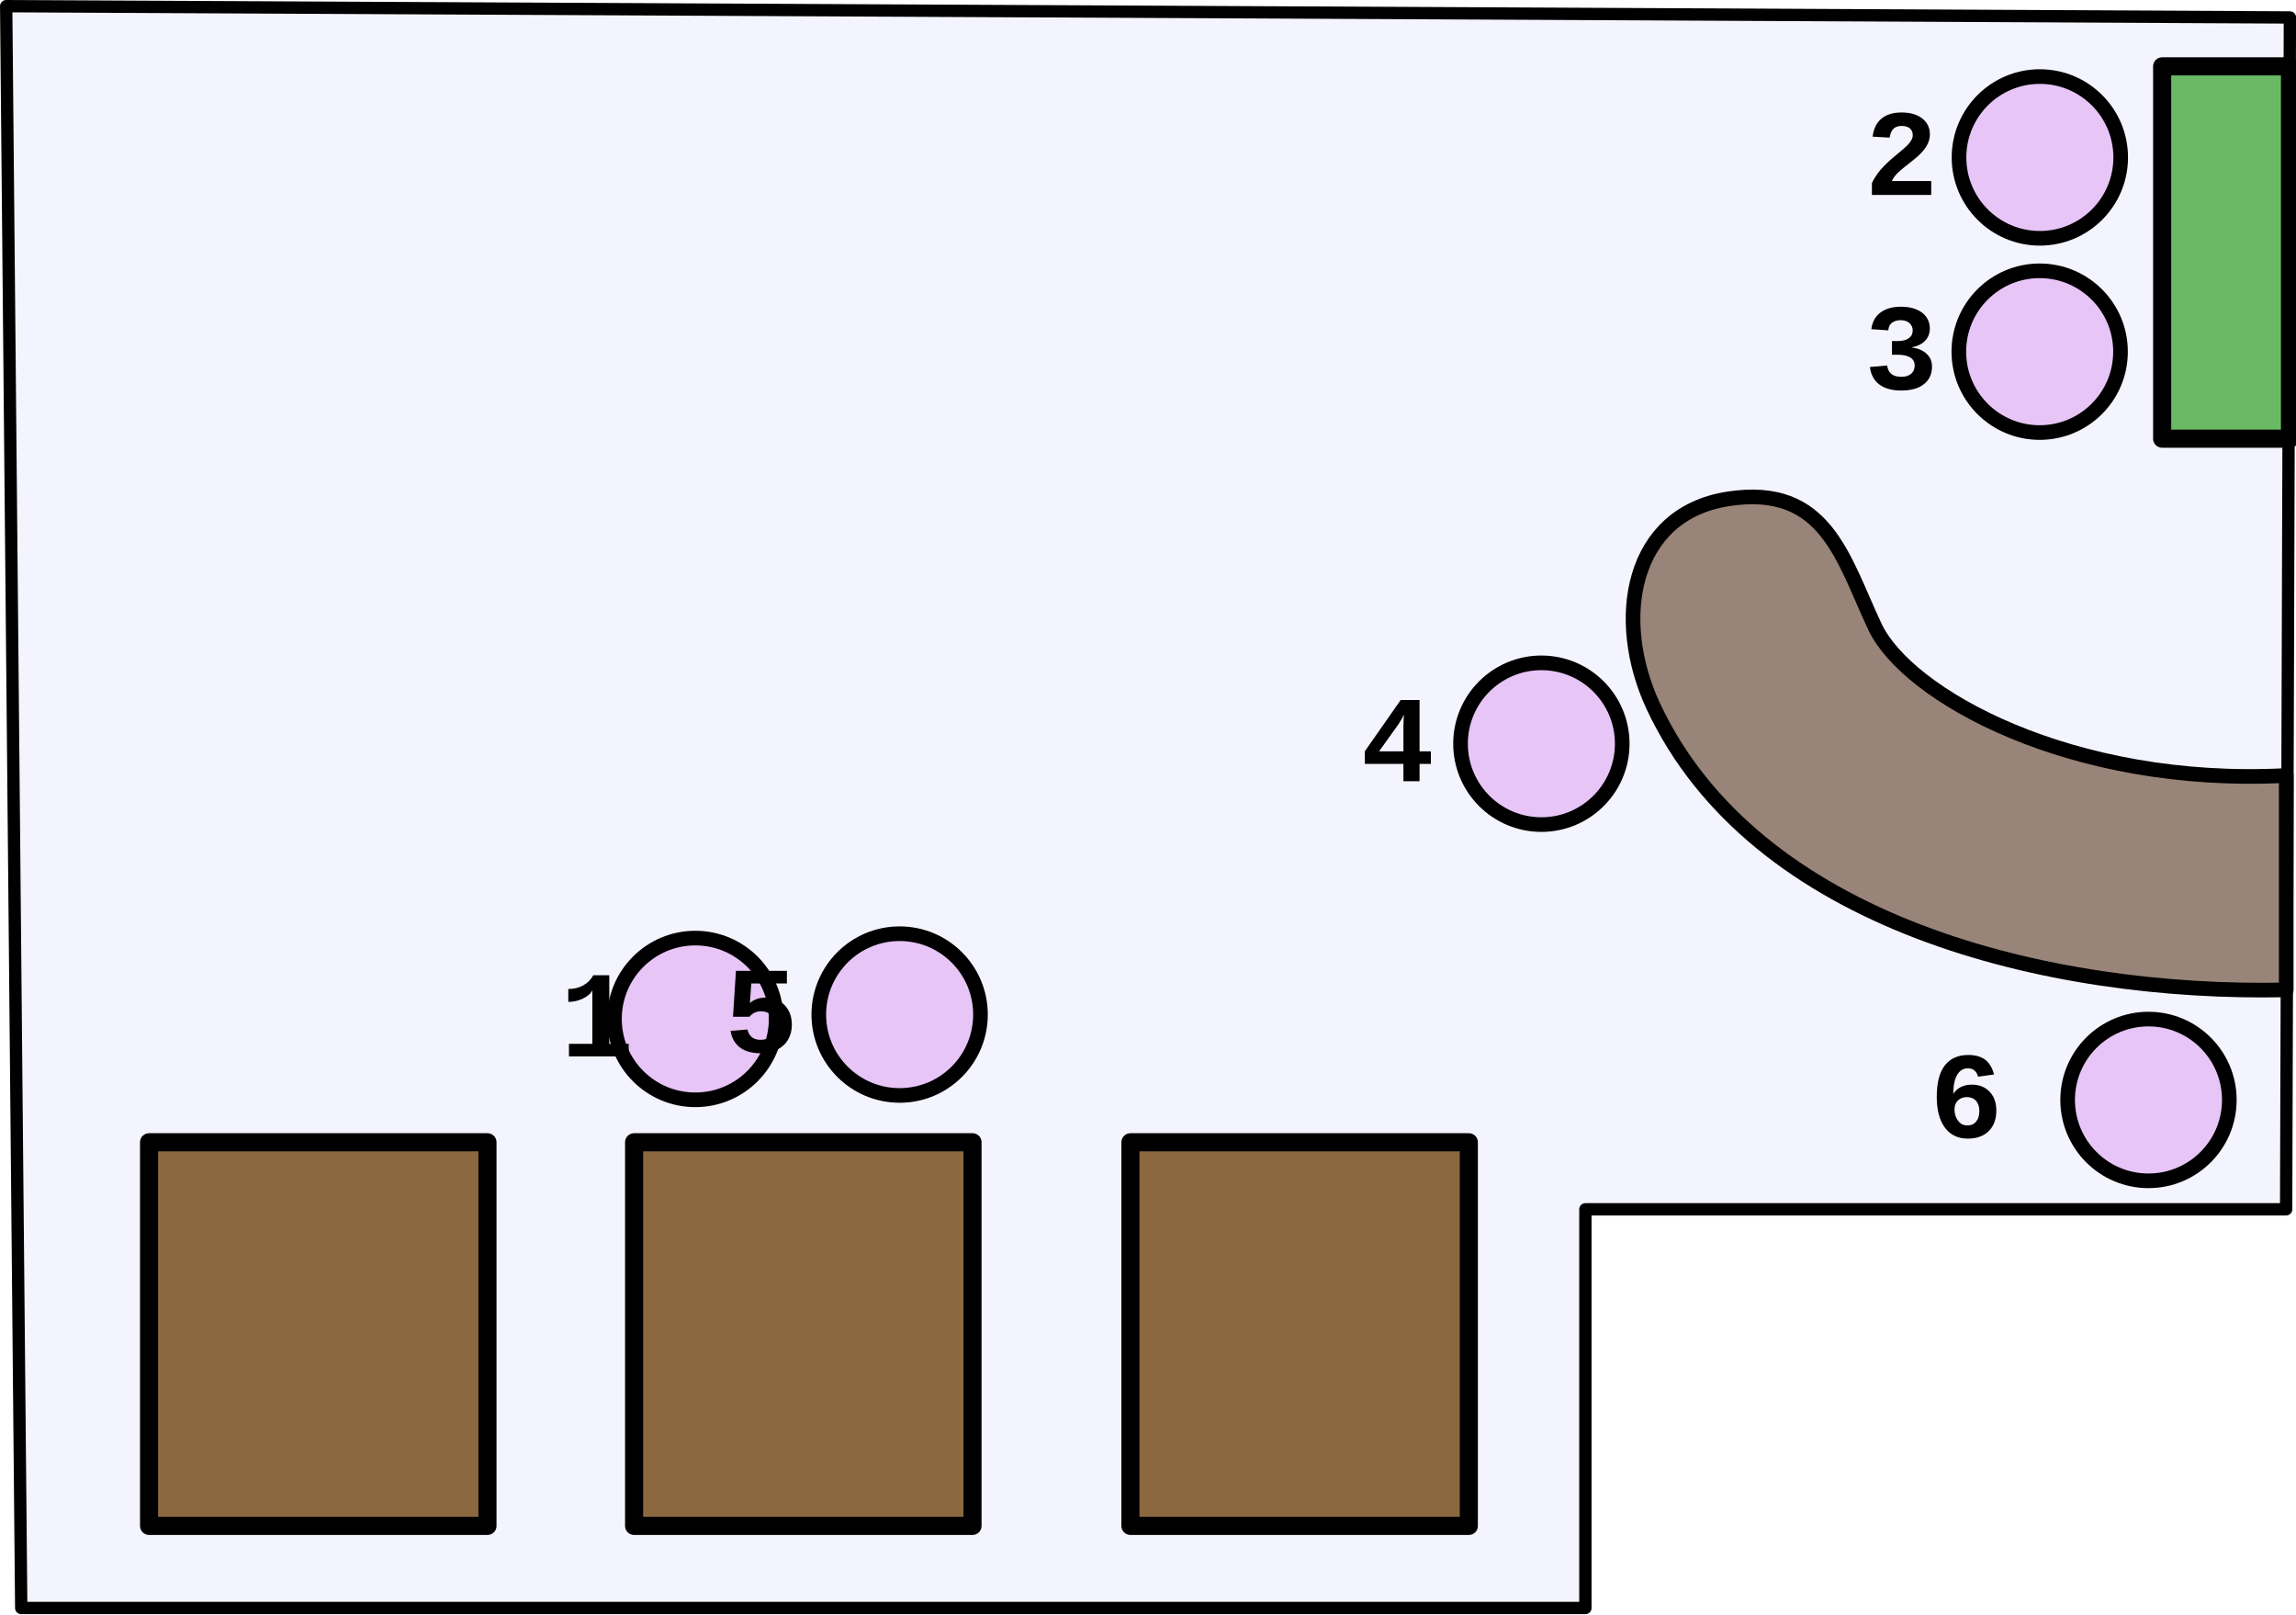
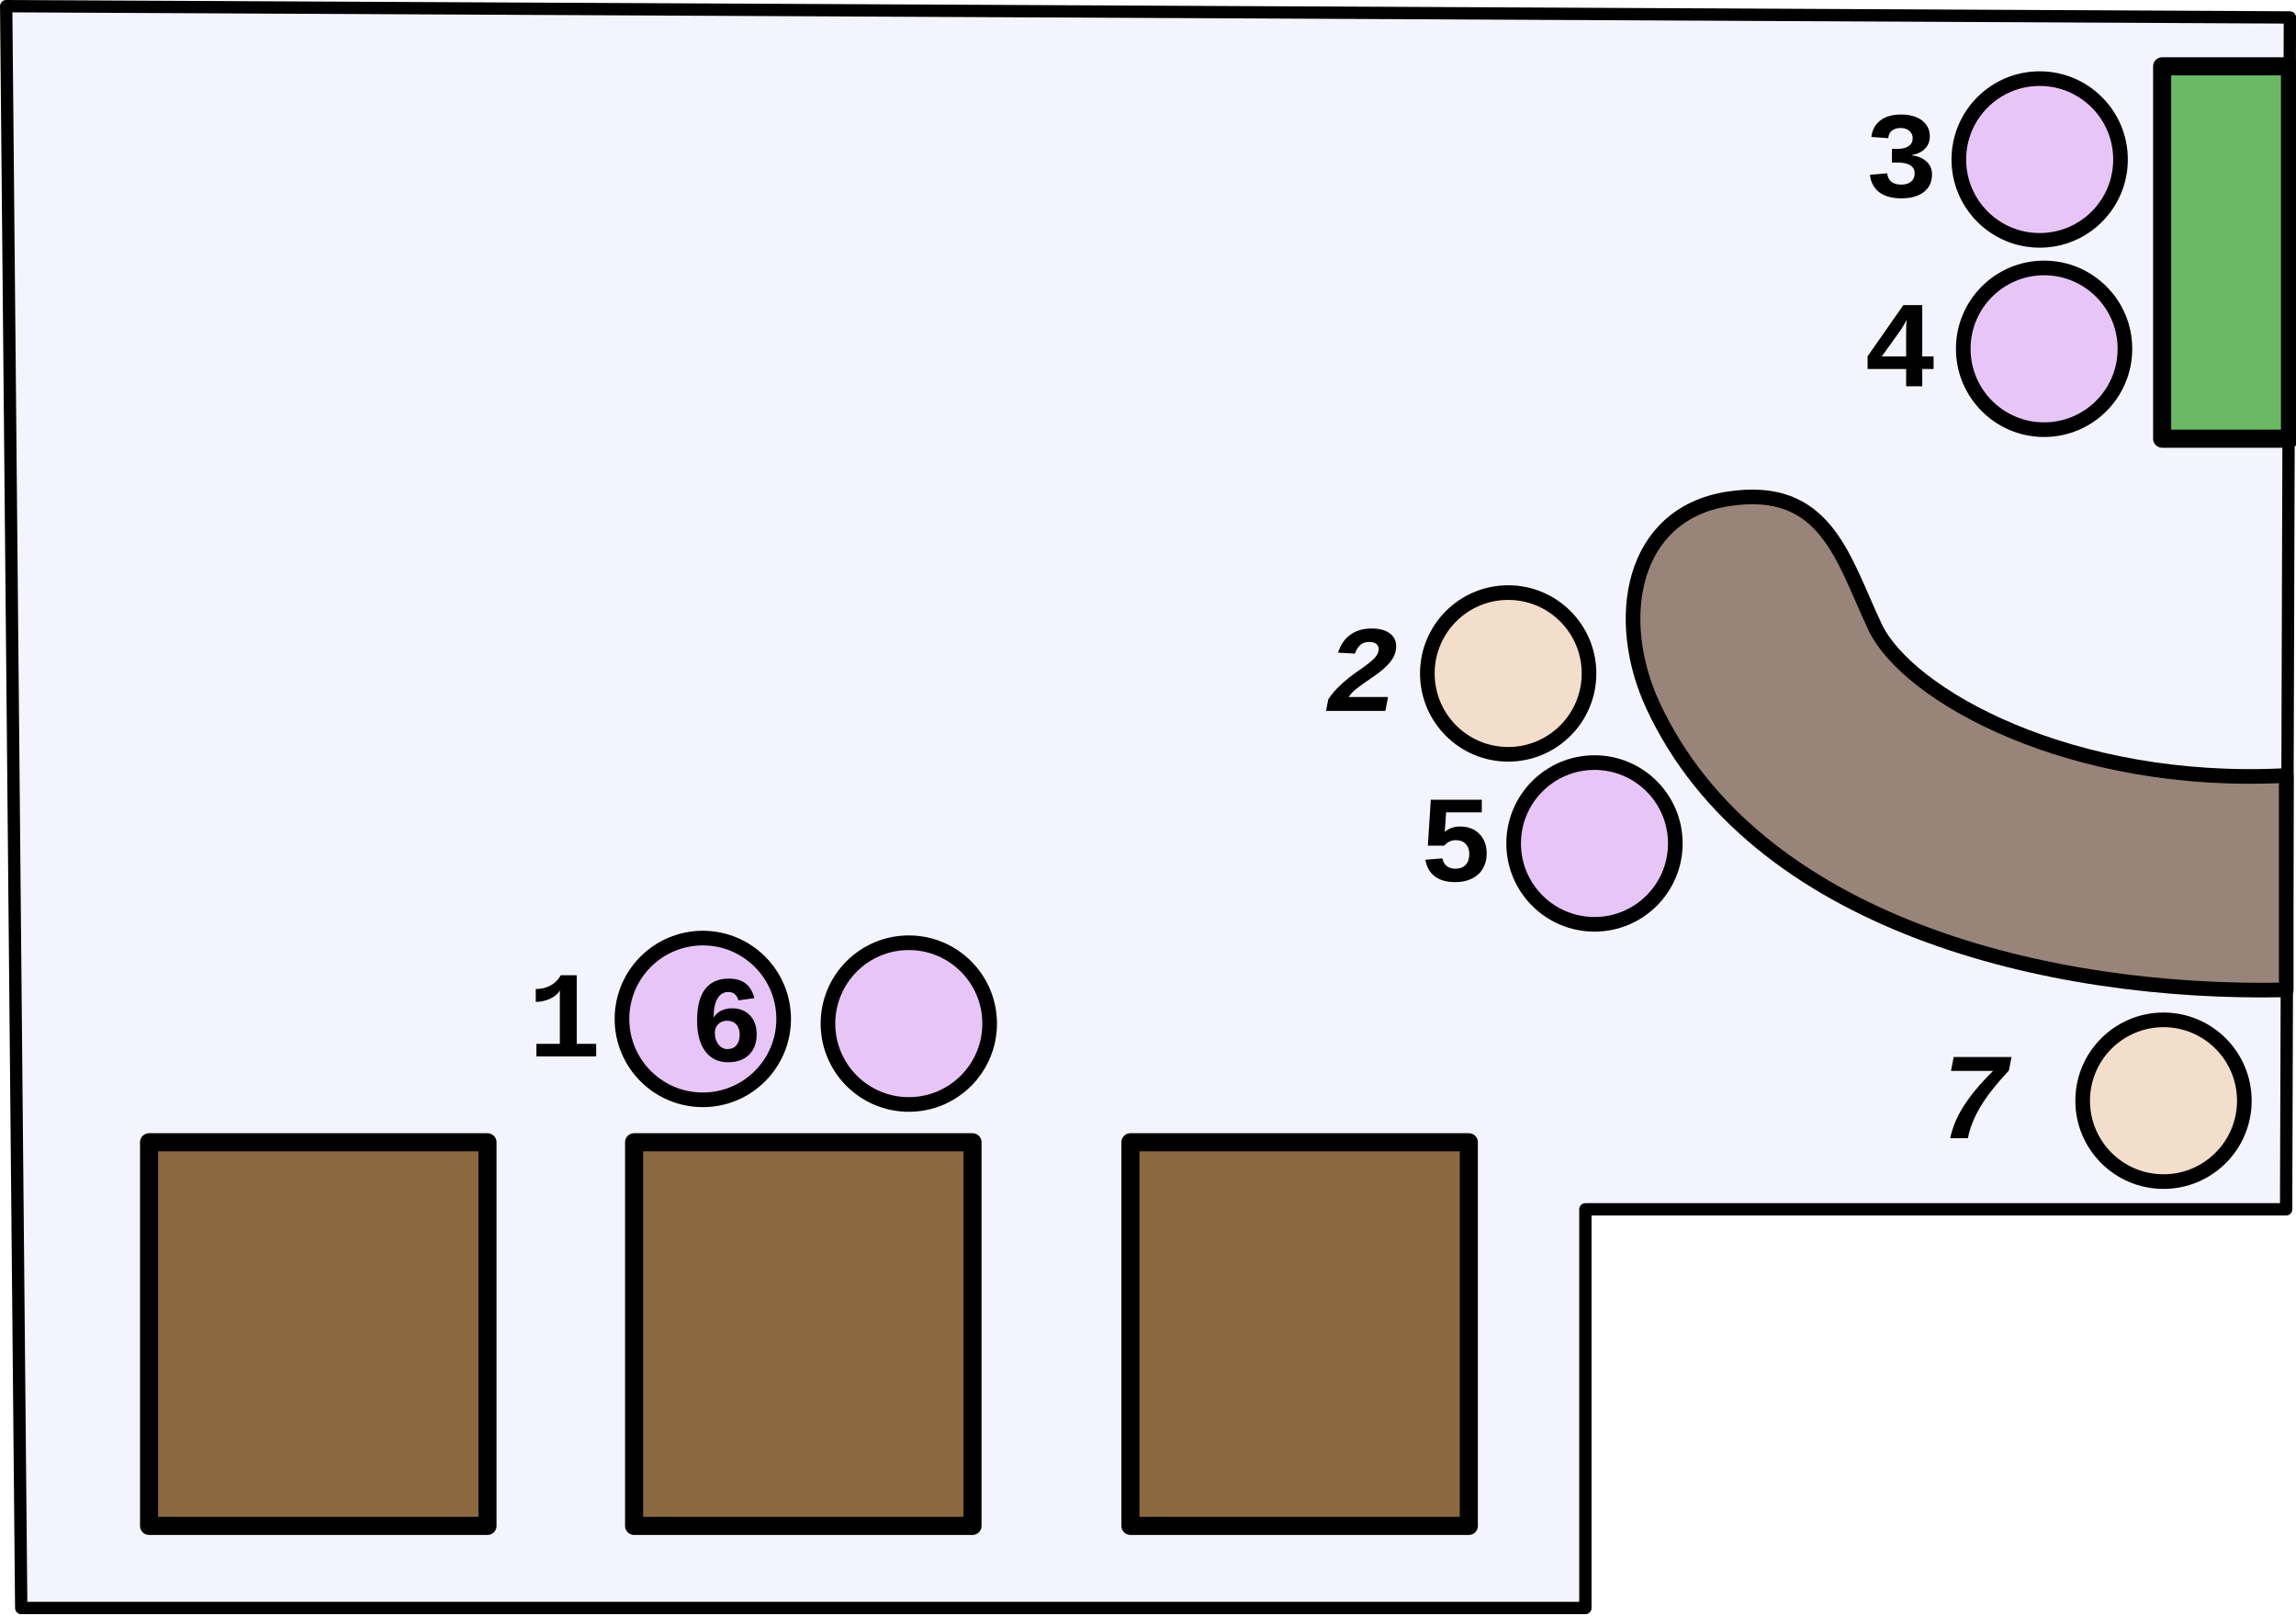
<svg xmlns="http://www.w3.org/2000/svg" xmlns:xlink="http://www.w3.org/1999/xlink" height="100%" id="svg2" version="1.1" viewBox="0 0 596.313 419.096" width="100%">
  <defs id="defs4" />
  <g id="layer1" transform="translate(-121.4372,-343.7481)">
    <path style="fill:#d8d7fb;fill-opacity:0.279;stroke:#000000;stroke-width:3.2;stroke-linecap:round;stroke-linejoin:round;stroke-miterlimit:4;stroke-opacity:1;stroke-dasharray:none" d="m 716.165,348.277 -0.977,309.466 -181.997,0 0,103.513 -406.241,0 -3.906,-415.909 z" id="path2985" />
    <rect style="fill:#6e410b;fill-opacity:0.781;stroke:#000000;stroke-width:4.7;stroke-linecap:round;stroke-linejoin:round;stroke-miterlimit:4;stroke-opacity:1;stroke-dasharray:none" id="rect2987" width="87.889" height="99.607" x="160.153" y="640.333" />
    <use x="0" y="0" xlink:href="#rect2987" id="use3011" transform="translate(125.9737,-4.901523e-7)" width="744.094" height="1052.362" style="fill:#6e410b;fill-opacity:0.781" />
    <use x="0" y="0" xlink:href="#use3011" id="use3013" transform="translate(128.9033,-4.901523e-7)" width="744.094" height="1052.362" style="fill:#6e410b;fill-opacity:0.781" />
    <path style="fill:#502e0f;fill-opacity:0.562;stroke:#000000;stroke-width:3.8;stroke-linecap:butt;stroke-linejoin:round;stroke-miterlimit:4;stroke-opacity:1;stroke-dasharray:none" d="m 715.212,545.101 c -55.874,2.937 -98.458,-20.837 -106.827,-38.625 -8.366,-17.783 -12.695,-37.109 -38.085,-33.202 -25.39,3.906 -29.932,31.365 -19.531,53.71 26.367,56.639 102.662,75.123 164.443,73.78 z" id="path3783" />
    <rect style="fill:#239d14;fill-opacity:0.653;stroke:#000000;stroke-width:4.7;stroke-linecap:round;stroke-linejoin:round;stroke-miterlimit:4;stroke-opacity:1;stroke-dasharray:none" id="rect2987-5" width="33.202" height="96.677" x="682.986" y="360.972" />
-     <path style="fill:#d889f0;fill-opacity:0.434;stroke:#000000;stroke-width:3.8;stroke-linecap:round;stroke-linejoin:round;stroke-miterlimit:4;stroke-opacity:1;stroke-dasharray:none" id="path3803" d="m 469.716,676.883 c 0,11.596 -9.4,20.996 -20.996,20.996 -11.596,0 -20.996,-9.4 -20.996,-20.996 0,-11.596 9.4,-20.996 20.996,-20.996 11.596,0 20.996,9.4 20.996,20.996 z" transform="translate(-146.6985,-68.56854)" />
-     <text xml:space="preserve" style="font-size:40px;font-style:normal;font-weight:normal;text-align:center;line-height:125%;letter-spacing:0px;word-spacing:0px;text-anchor:middle;fill:#000000;fill-opacity:1;stroke:none;font-family:Sans" x="302.483" y="618.044" id="text3805">
-       <tspan id="tspan3807" x="302.483" y="618.044" style="font-size:32px;font-style:normal;font-variant:normal;font-weight:bold;font-stretch:normal;font-family:Courier New;-inkscape-font-specification:Courier New Bold">1</tspan>
-     </text>
-     <g id="g3014" transform="translate(131.5,-156.5)">
-       <path transform="translate(71.0033,-135.7585)" d="m 469.716,676.883 c 0,11.596 -9.4,20.996 -20.996,20.996 -11.596,0 -20.996,-9.4 -20.996,-20.996 0,-11.596 9.4,-20.996 20.996,-20.996 11.596,0 20.996,9.4 20.996,20.996 z" id="path3803-5" style="fill:#d889f0;fill-opacity:0.434;stroke:#000000;stroke-width:3.8;stroke-linecap:round;stroke-linejoin:round;stroke-miterlimit:4;stroke-opacity:1;stroke-dasharray:none" />
-       <text id="text3805-9" y="550.854" x="520.185" style="font-size:40px;font-style:normal;font-weight:normal;text-align:center;line-height:125%;letter-spacing:0px;word-spacing:0px;text-anchor:middle;fill:#000000;fill-opacity:1;stroke:none;font-family:Sans" xml:space="preserve">
-         <tspan style="font-size:32px;font-style:normal;font-variant:normal;font-weight:bold;font-stretch:normal;font-family:Courier New;-inkscape-font-specification:Courier New Bold" y="550.854" x="520.185" id="tspan3807-4">2</tspan>
+     <g id="g3890" transform="translate(1.949266,0)">
+       <path transform="translate(-146.6985,-68.56854)" d="m 469.716,676.883 c 0,11.596 -9.4,20.996 -20.996,20.996 -11.596,0 -20.996,-9.4 -20.996,-20.996 0,-11.596 9.4,-20.996 20.996,-20.996 11.596,0 20.996,9.4 20.996,20.996 z" id="path3803" style="fill:#d889f0;fill-opacity:0.434;stroke:#000000;stroke-width:3.8;stroke-linecap:round;stroke-linejoin:round;stroke-miterlimit:4;stroke-opacity:1;stroke-dasharray:none" />
+       <text id="text3805" y="618.044" x="302.483" style="font-size:40px;font-style:normal;font-weight:normal;text-align:center;line-height:125%;letter-spacing:0px;word-spacing:0px;text-anchor:middle;fill:#000000;fill-opacity:1;stroke:none;font-family:Sans" xml:space="preserve">
+         <tspan style="font-size:32px;font-style:normal;font-variant:normal;font-weight:bold;font-stretch:normal;font-family:Courier New;-inkscape-font-specification:Courier New Bold" y="618.044" x="302.483" id="tspan3807">1</tspan>
      </text>
    </g>
-     <g id="g3019" transform="translate(-1.499996,49.49999)">
+     <g id="g3014" transform="translate(-6.582773,-22.5187)">
+       <path transform="translate(71.0033,-135.7585)" d="m 469.716,676.883 c 0,11.596 -9.4,20.996 -20.996,20.996 -11.596,0 -20.996,-9.4 -20.996,-20.996 0,-11.596 9.4,-20.996 20.996,-20.996 11.596,0 20.996,9.4 20.996,20.996 z" id="path3803-5" style="fill:#f0c189;fill-opacity:0.434;stroke:#000000;stroke-width:3.8;stroke-linecap:round;stroke-linejoin:round;stroke-miterlimit:4;stroke-opacity:1;stroke-dasharray:none" />
+       <text id="text3805-9" y="550.854" x="518.134" style="font-size:40px;font-style:normal;font-weight:normal;text-align:center;line-height:125%;letter-spacing:0px;word-spacing:0px;text-anchor:middle;fill:#000000;fill-opacity:1;stroke:none;font-family:Sans" xml:space="preserve">
+         <tspan style="font-size:32px;font-style:italic;font-variant:normal;font-weight:bold;font-stretch:normal;font-family:Courier New;-inkscape-font-specification:Courier New Bold Italic" y="550.854" x="518.134" id="tspan3807-4">2</tspan>
+       </text>
+     </g>
+     <g id="g3019" transform="translate(-1.499996,-0.401208)">
      <path transform="translate(203.9566,-291.322)" d="m 469.716,676.883 c 0,11.596 -9.4,20.996 -20.996,20.996 -11.596,0 -20.996,-9.4 -20.996,-20.996 0,-11.596 9.4,-20.996 20.996,-20.996 11.596,0 20.996,9.4 20.996,20.996 z" id="path3803-3" style="fill:#d889f0;fill-opacity:0.434;stroke:#000000;stroke-width:3.8;stroke-linecap:round;stroke-linejoin:round;stroke-miterlimit:4;stroke-opacity:1;stroke-dasharray:none" />
      <text id="text3805-4" y="395.29" x="653.138" style="font-size:40px;font-style:normal;font-weight:normal;text-align:center;line-height:125%;letter-spacing:0px;word-spacing:0px;text-anchor:middle;fill:#000000;fill-opacity:1;stroke:none;font-family:Sans" xml:space="preserve">
        <tspan style="font-size:32px;font-style:normal;font-variant:normal;font-weight:bold;font-stretch:normal;font-family:Courier New;-inkscape-font-specification:Courier New Bold" y="395.29" x="653.138" id="tspan3807-7">3</tspan>
      </text>
    </g>
-     <g id="g3024" transform="translate(-129.5,102.5)">
+     <g id="g3024" transform="translate(1.063424,-0.03672191)">
      <path transform="translate(202.5424,-242.5317)" d="m 469.716,676.883 c 0,11.596 -9.4,20.996 -20.996,20.996 -11.596,0 -20.996,-9.4 -20.996,-20.996 0,-11.596 9.4,-20.996 20.996,-20.996 11.596,0 20.996,9.4 20.996,20.996 z" id="path3803-9" style="fill:#d889f0;fill-opacity:0.434;stroke:#000000;stroke-width:3.8;stroke-linecap:round;stroke-linejoin:round;stroke-miterlimit:4;stroke-opacity:1;stroke-dasharray:none" />
      <text id="text3805-0" y="444.081" x="650.31" style="font-size:40px;font-style:normal;font-weight:normal;text-align:center;line-height:125%;letter-spacing:0px;word-spacing:0px;text-anchor:middle;fill:#000000;fill-opacity:1;stroke:none;font-family:Sans" xml:space="preserve">
        <tspan style="font-size:32px;font-style:normal;font-variant:normal;font-weight:bold;font-stretch:normal;font-family:Courier New;-inkscape-font-specification:Courier New Bold" y="444.081" x="650.31" id="tspan3807-5">4</tspan>
      </text>
    </g>
-     <g id="g3029" transform="translate(-4,-1.000004)">
+     <g id="g3029" transform="translate(176.4646,-45.43258)">
      <path transform="translate(-89.63126,-68.70471)" d="m 469.716,676.883 c 0,11.596 -9.4,20.996 -20.996,20.996 -11.596,0 -20.996,-9.4 -20.996,-20.996 0,-11.596 9.4,-20.996 20.996,-20.996 11.596,0 20.996,9.4 20.996,20.996 z" id="path3803-34" style="fill:#d889f0;fill-opacity:0.434;stroke:#000000;stroke-width:3.8;stroke-linecap:round;stroke-linejoin:round;stroke-miterlimit:4;stroke-opacity:1;stroke-dasharray:none" />
      <text id="text3805-06" y="617.908" x="359.55" style="font-size:40px;font-style:normal;font-weight:normal;text-align:center;line-height:125%;letter-spacing:0px;word-spacing:0px;text-anchor:middle;fill:#000000;fill-opacity:1;stroke:none;font-family:Sans" xml:space="preserve">
        <tspan style="font-size:32px;font-style:normal;font-variant:normal;font-weight:bold;font-stretch:normal;font-family:Courier New;-inkscape-font-specification:Courier New Bold" y="617.908" x="359.55" id="tspan3807-3">5</tspan>
      </text>
    </g>
-     <g id="g3029-4" transform="translate(286.8483,4.16594)">
+     <g id="g3029-4" transform="translate(-35.11701,-15.65783)">
      <g id="g3080" transform="translate(33.5,17)">
        <path style="fill:#d889f0;fill-opacity:0.434;stroke:#000000;stroke-width:3.8;stroke-linecap:round;stroke-linejoin:round;stroke-miterlimit:4;stroke-opacity:1;stroke-dasharray:none" id="path3803-34-6" d="m 469.716,676.883 c 0,11.596 -9.4,20.996 -20.996,20.996 -11.596,0 -20.996,-9.4 -20.996,-20.996 0,-11.596 9.4,-20.996 20.996,-20.996 11.596,0 20.996,9.4 20.996,20.996 z" transform="translate(-89.63126,-68.70471)" />
        <text xml:space="preserve" style="font-size:40px;font-style:normal;font-weight:normal;text-align:center;line-height:125%;letter-spacing:0px;word-spacing:0px;text-anchor:middle;fill:#000000;fill-opacity:1;stroke:none;font-family:Sans" x="358.55" y="617.908" id="text3805-06-6">
          <tspan id="tspan3807-3-8" x="358.55" y="617.908" style="font-size:32px;font-style:normal;font-variant:normal;font-weight:bold;font-stretch:normal;font-family:Courier New;-inkscape-font-specification:Courier New Bold">6</tspan>
        </text>
      </g>
    </g>
+     <g id="g3029-4-9" transform="translate(290.7495,4.36821)">
+       <g id="g3080-4" transform="translate(33.5,17)">
+         <path style="fill:#f0c189;fill-opacity:0.435;stroke:#000000;stroke-width:3.8;stroke-linecap:round;stroke-linejoin:round;stroke-miterlimit:4;stroke-opacity:1;stroke-dasharray:none" id="path3803-34-6-7" d="m 469.716,676.883 c 0,11.596 -9.4,20.996 -20.996,20.996 -11.596,0 -20.996,-9.4 -20.996,-20.996 0,-11.596 9.4,-20.996 20.996,-20.996 11.596,0 20.996,9.4 20.996,20.996 z" transform="translate(-89.63126,-68.70471)" />
+         <text xml:space="preserve" style="font-size:40px;font-style:normal;font-weight:normal;text-align:center;line-height:125%;letter-spacing:0px;word-spacing:0px;text-anchor:middle;fill:#000000;fill-opacity:1;stroke:none;font-family:Sans" x="356.5" y="617.908" id="text3805-06-6-6">
+           <tspan id="tspan3807-3-8-1" x="356.5" y="617.908" style="font-size:32px;font-style:italic;font-variant:normal;font-weight:bold;font-stretch:normal;font-family:Courier New;-inkscape-font-specification:Courier New Bold Italic">7</tspan>
+         </text>
+       </g>
+     </g>
  </g>
</svg>
